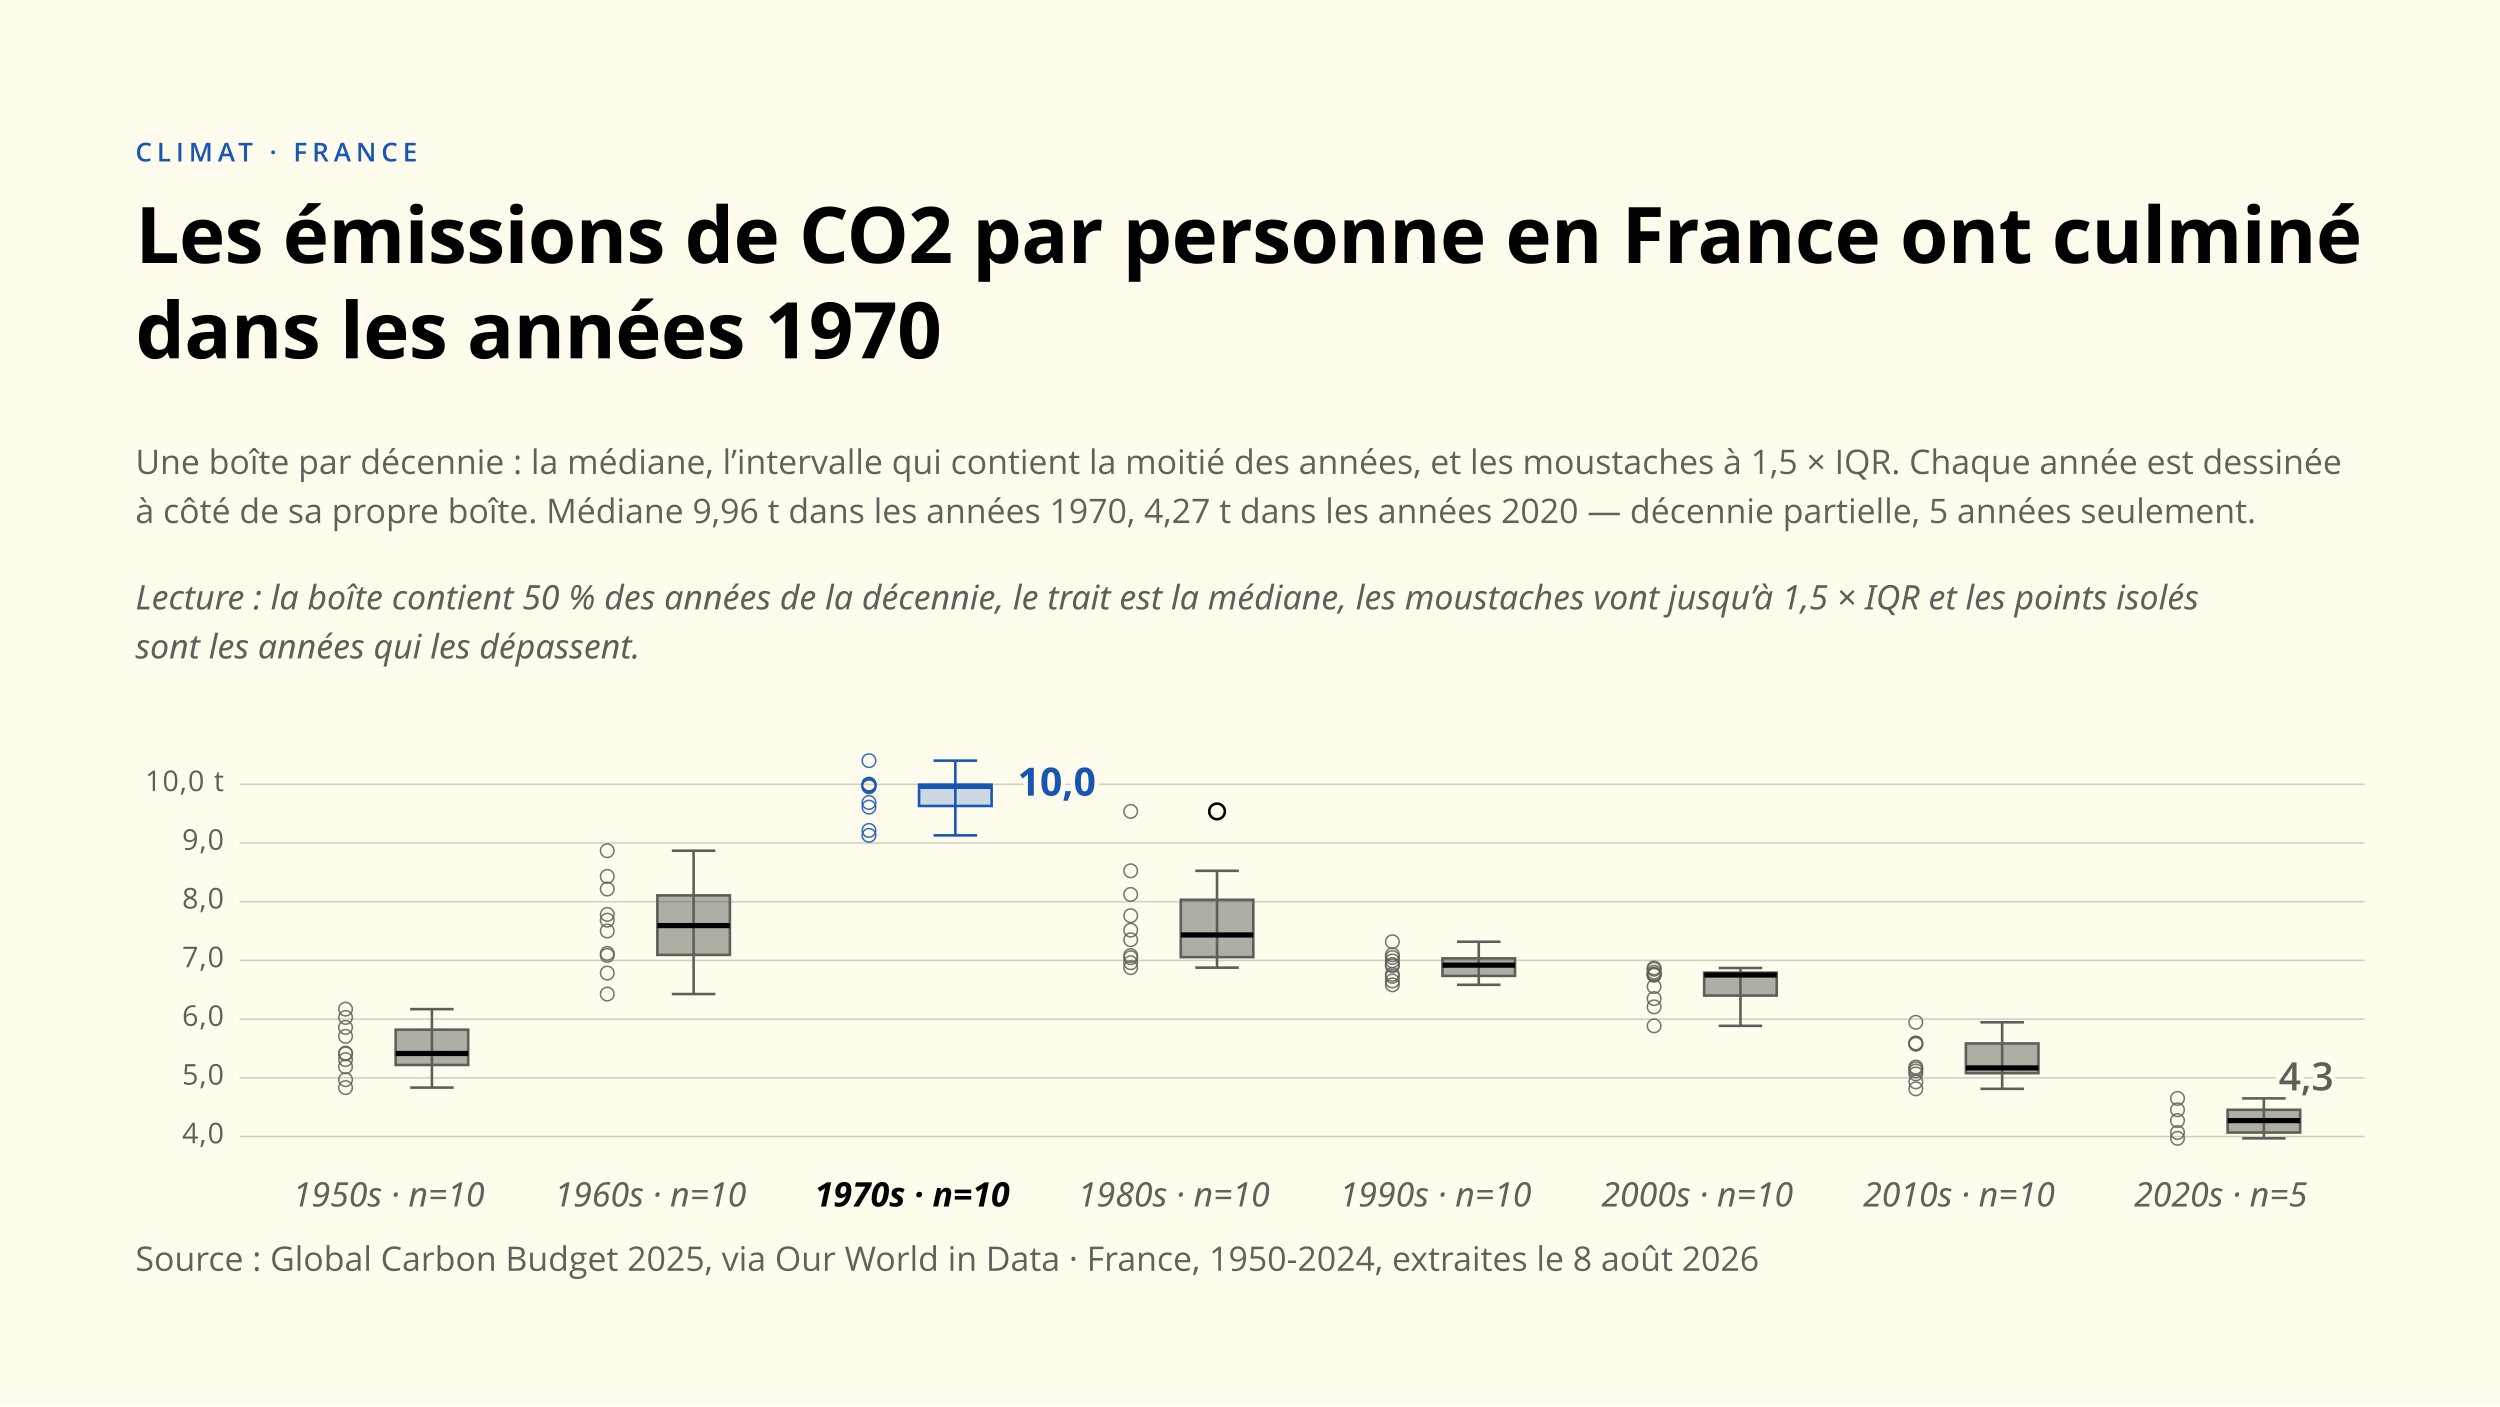
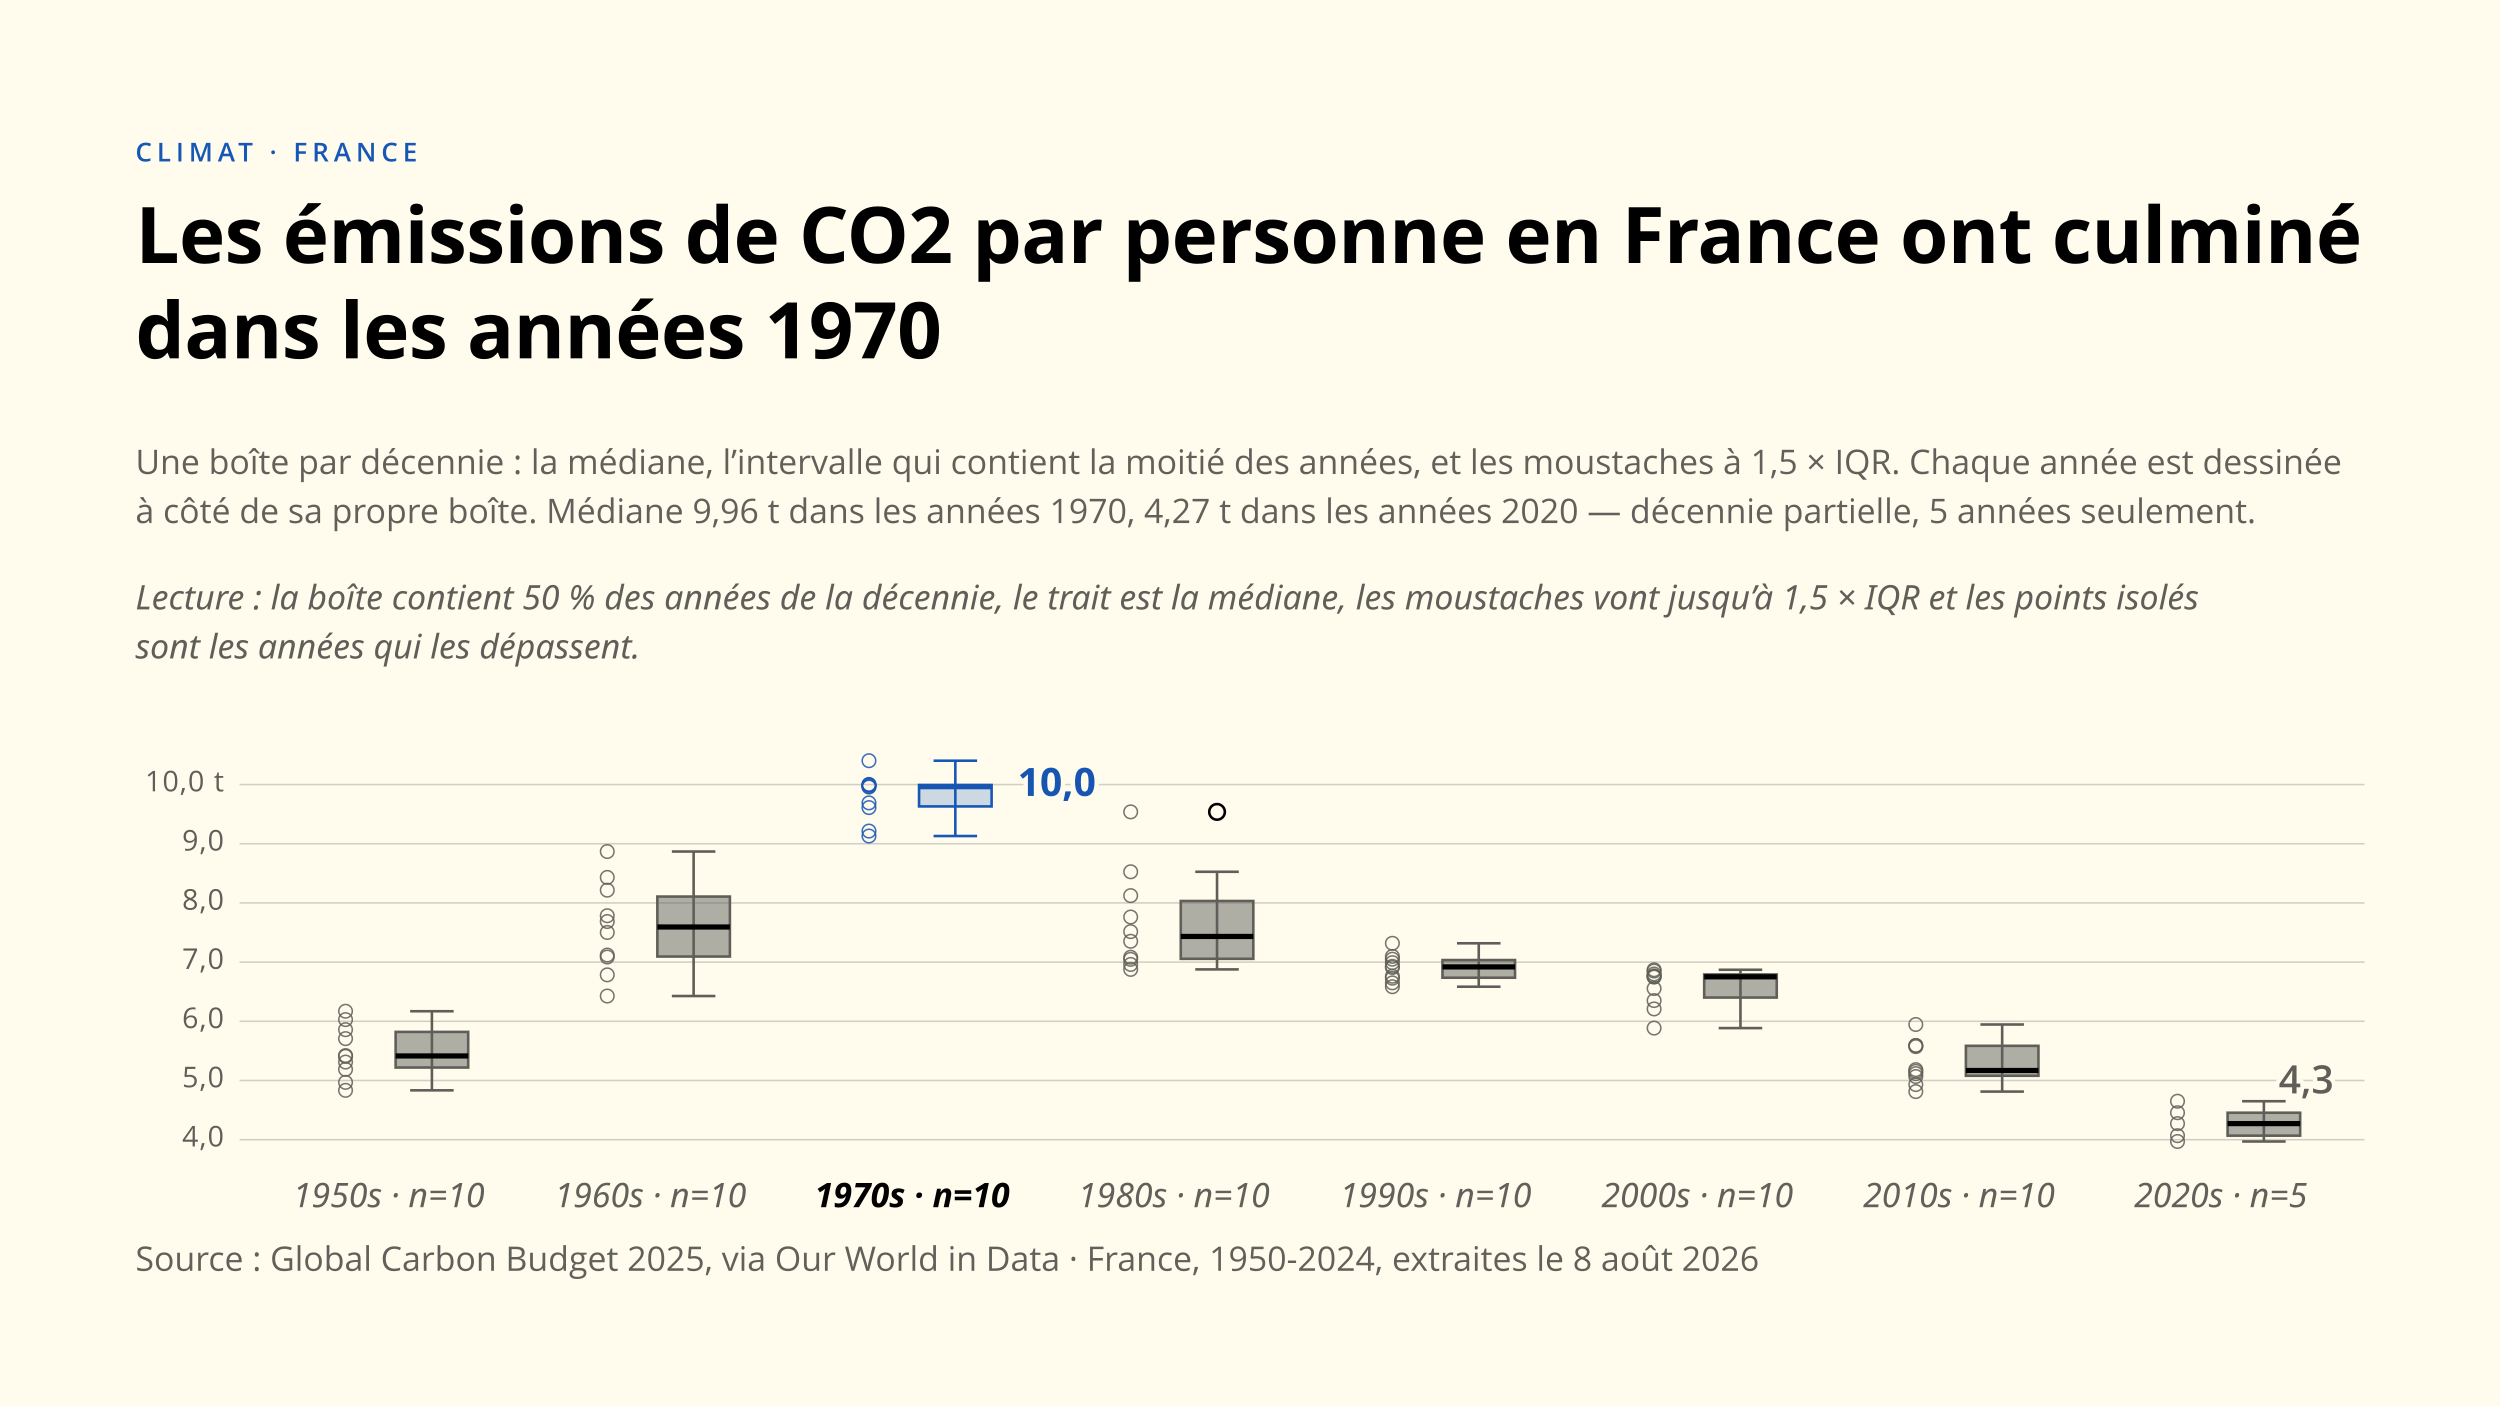
<svg xmlns="http://www.w3.org/2000/svg" width="960" height="540" viewBox="0 0 960 540" role="img" aria-label="Boîtes à moustaches : la répartition des émissions annuelles de CO2 par personne en France, une boîte par décennie de 1950 à 2024, chaque année dessinée en points à côté de sa boîte. La médiane culmine à 9,96 t dans les années 1970 puis baisse à chaque décennie jusqu’à 4,27 t dans les années 2020, une décennie partielle de 5 années.">
  <rect x="0" y="0" width="960" height="540" fill="#FFFCEE" />
  <text x="52" y="62" font-family="Open Sans" font-size="10" font-weight="600" font-style="normal" letter-spacing="1.9" fill="#1757B6">CLIMAT · FRANCE</text>
  <text x="52" y="101" font-family="Merriweather" font-size="30" font-weight="700" font-style="normal" letter-spacing="-0.2" fill="#000000">Les émissions de CO2 par personne en France ont culminé</text>
-   <text x="52" y="137.6" font-family="Merriweather" font-size="30" font-weight="700" font-style="normal" letter-spacing="-0.2" fill="#000000">dans les années 1970</text>
-   <text x="52" y="182" font-family="Open Sans" font-size="13" font-weight="400" font-style="normal" letter-spacing="0" fill="#61605a">Une boîte par décennie : la médiane, l’intervalle qui contient la moitié des années, et les moustaches à 1,5 × IQR. Chaque année est dessinée</text>
-   <text x="52" y="200.85" font-family="Open Sans" font-size="13" font-weight="400" font-style="normal" letter-spacing="0" fill="#61605a">à côté de sa propre boîte. Médiane 9,96 t dans les années 1970, 4,27 t dans les années 2020 — décennie partielle, 5 années seulement.</text>
-   <text x="52" y="234" font-family="Merriweather" font-size="13" font-weight="400" font-style="italic" letter-spacing="0" fill="#5f5e58">Lecture : la boîte contient 50 % des années de la décennie, le trait est la médiane, les moustaches vont jusqu’à 1,5 × IQR et les points isolés</text>
-   <text x="52" y="252.85" font-family="Merriweather" font-size="13" font-weight="400" font-style="italic" letter-spacing="0" fill="#5f5e58">sont les années qui les dépassent.</text>
+   <text x="52" y="137.602" font-family="Merriweather" font-size="30" font-weight="700" font-style="normal" letter-spacing="-0.2" fill="#000000">dans les années 1970</text>
+   <text x="52" y="182.003" font-family="Open Sans" font-size="13" font-weight="400" font-style="normal" letter-spacing="0" fill="#61605a">Une boîte par décennie : la médiane, l’intervalle qui contient la moitié des années, et les moustaches à 1,5 × IQR. Chaque année est dessinée</text>
+   <text x="52" y="200.854" font-family="Open Sans" font-size="13" font-weight="400" font-style="normal" letter-spacing="0" fill="#61605a">à côté de sa propre boîte. Médiane 9,96 t dans les années 1970, 4,27 t dans les années 2020 — décennie partielle, 5 années seulement.</text>
+   <text x="52" y="234.005" font-family="Merriweather" font-size="13" font-weight="400" font-style="italic" letter-spacing="0" fill="#5f5e58">Lecture : la boîte contient 50 % des années de la décennie, le trait est la médiane, les moustaches vont jusqu’à 1,5 × IQR et les points isolés</text>
+   <text x="52" y="252.856" font-family="Merriweather" font-size="13" font-weight="400" font-style="italic" letter-spacing="0" fill="#5f5e58">sont les années qui les dépassent.</text>
  <text x="52" y="488" font-family="Open Sans" font-size="13" font-weight="400" font-style="normal" letter-spacing="0" fill="#61605a">Source : Global Carbon Budget 2025, via Our World in Data · France, 1950-2024, extraites le 8 août 2026</text>
  <g>
-     <line x1="92" x2="908" y1="436.429" y2="436.429" stroke="#d1cfc3" stroke-width="0.6" />
-     <text x="86" y="439.034" text-anchor="end" font-family="Open Sans" font-size="11" font-weight="500" font-style="normal" letter-spacing="0.4" fill="#5f5e58">4,0</text>
+     <line x1="92" x2="908" y1="437.636" y2="437.636" stroke="#d1cfc3" stroke-width="0.6" />
+     <text x="86" y="440.241" text-anchor="end" font-family="Open Sans" font-size="11" font-weight="500" font-style="normal" letter-spacing="0.4" fill="#5f5e58">4,0</text>
  </g>
  <g>
-     <line x1="92" x2="908" y1="413.886" y2="413.886" stroke="#d1cfc3" stroke-width="0.6" />
-     <text x="86" y="416.491" text-anchor="end" font-family="Open Sans" font-size="11" font-weight="500" font-style="normal" letter-spacing="0.4" fill="#5f5e58">5,0</text>
+     <line x1="92" x2="908" y1="414.908" y2="414.908" stroke="#d1cfc3" stroke-width="0.6" />
+     <text x="86" y="417.513" text-anchor="end" font-family="Open Sans" font-size="11" font-weight="500" font-style="normal" letter-spacing="0.4" fill="#5f5e58">5,0</text>
  </g>
  <g>
-     <line x1="92" x2="908" y1="391.343" y2="391.343" stroke="#d1cfc3" stroke-width="0.6" />
-     <text x="86" y="393.948" text-anchor="end" font-family="Open Sans" font-size="11" font-weight="500" font-style="normal" letter-spacing="0.4" fill="#5f5e58">6,0</text>
+     <line x1="92" x2="908" y1="392.181" y2="392.181" stroke="#d1cfc3" stroke-width="0.6" />
+     <text x="86" y="394.786" text-anchor="end" font-family="Open Sans" font-size="11" font-weight="500" font-style="normal" letter-spacing="0.4" fill="#5f5e58">6,0</text>
  </g>
  <g>
-     <line x1="92" x2="908" y1="368.8" y2="368.8" stroke="#d1cfc3" stroke-width="0.6" />
-     <text x="86" y="371.405" text-anchor="end" font-family="Open Sans" font-size="11" font-weight="500" font-style="normal" letter-spacing="0.4" fill="#5f5e58">7,0</text>
+     <line x1="92" x2="908" y1="369.453" y2="369.453" stroke="#d1cfc3" stroke-width="0.6" />
+     <text x="86" y="372.058" text-anchor="end" font-family="Open Sans" font-size="11" font-weight="500" font-style="normal" letter-spacing="0.4" fill="#5f5e58">7,0</text>
  </g>
  <g>
-     <line x1="92" x2="908" y1="346.257" y2="346.257" stroke="#d1cfc3" stroke-width="0.6" />
-     <text x="86" y="348.862" text-anchor="end" font-family="Open Sans" font-size="11" font-weight="500" font-style="normal" letter-spacing="0.4" fill="#5f5e58">8,0</text>
+     <line x1="92" x2="908" y1="346.726" y2="346.726" stroke="#d1cfc3" stroke-width="0.6" />
+     <text x="86" y="349.331" text-anchor="end" font-family="Open Sans" font-size="11" font-weight="500" font-style="normal" letter-spacing="0.4" fill="#5f5e58">8,0</text>
  </g>
  <g>
-     <line x1="92" x2="908" y1="323.714" y2="323.714" stroke="#d1cfc3" stroke-width="0.6" />
-     <text x="86" y="326.319" text-anchor="end" font-family="Open Sans" font-size="11" font-weight="500" font-style="normal" letter-spacing="0.4" fill="#5f5e58">9,0</text>
+     <line x1="92" x2="908" y1="323.999" y2="323.999" stroke="#d1cfc3" stroke-width="0.6" />
+     <text x="86" y="326.604" text-anchor="end" font-family="Open Sans" font-size="11" font-weight="500" font-style="normal" letter-spacing="0.4" fill="#5f5e58">9,0</text>
  </g>
  <g>
-     <line x1="92" x2="908" y1="301.171" y2="301.171" stroke="#d1cfc3" stroke-width="0.6" />
-     <text x="86" y="303.776" text-anchor="end" font-family="Open Sans" font-size="11" font-weight="500" font-style="normal" letter-spacing="0.4" fill="#5f5e58">10,0 t</text>
+     <line x1="92" x2="908" y1="301.271" y2="301.271" stroke="#d1cfc3" stroke-width="0.6" />
+     <text x="86" y="303.876" text-anchor="end" font-family="Open Sans" font-size="11" font-weight="500" font-style="normal" letter-spacing="0.4" fill="#5f5e58">10,0 t</text>
  </g>
  <g>
-     <circle cx="132.691" cy="417.634" r="2.6" fill="none" stroke="#5f5e58" stroke-width="0.6" opacity="0.85" />
-     <circle cx="132.691" cy="404.686" r="2.6" fill="none" stroke="#5f5e58" stroke-width="0.6" opacity="0.85" />
-     <circle cx="132.691" cy="406.869" r="2.6" fill="none" stroke="#5f5e58" stroke-width="0.6" opacity="0.85" />
-     <circle cx="132.691" cy="414.599" r="2.6" fill="none" stroke="#5f5e58" stroke-width="0.6" opacity="0.85" />
-     <circle cx="132.691" cy="409.645" r="2.6" fill="none" stroke="#5f5e58" stroke-width="0.6" opacity="0.85" />
-     <circle cx="132.691" cy="404.392" r="2.6" fill="none" stroke="#5f5e58" stroke-width="0.6" opacity="0.85" />
-     <circle cx="132.691" cy="390.698" r="2.6" fill="none" stroke="#5f5e58" stroke-width="0.6" opacity="0.85" />
-     <circle cx="132.691" cy="387.507" r="2.6" fill="none" stroke="#5f5e58" stroke-width="0.6" opacity="0.85" />
-     <circle cx="132.691" cy="394.531" r="2.6" fill="none" stroke="#5f5e58" stroke-width="0.6" opacity="0.85" />
-     <circle cx="132.691" cy="397.941" r="2.6" fill="none" stroke="#5f5e58" stroke-width="0.6" opacity="0.85" />
-     <line x1="165.855" x2="165.855" y1="387.507" y2="417.634" stroke="#5f5e58" stroke-width="1" />
-     <line x1="157.498" x2="174.212" y1="387.507" y2="387.507" stroke="#5f5e58" stroke-width="1" />
-     <line x1="157.498" x2="174.212" y1="417.634" y2="417.634" stroke="#5f5e58" stroke-width="1" />
-     <rect x="151.926" y="395.383" width="27.858" height="13.568" fill="#61605a" fill-opacity="0.5" stroke="#5f5e58" stroke-width="1" />
-     <line x1="151.926" x2="179.784" y1="404.539" y2="404.539" stroke="#000000" stroke-width="2" />
+     <circle cx="132.691" cy="418.688" r="2.6" fill="none" stroke="#5f5e58" stroke-width="0.6" opacity="0.85" />
+     <circle cx="132.691" cy="405.633" r="2.6" fill="none" stroke="#5f5e58" stroke-width="0.6" opacity="0.85" />
+     <circle cx="132.691" cy="407.834" r="2.6" fill="none" stroke="#5f5e58" stroke-width="0.6" opacity="0.85" />
+     <circle cx="132.691" cy="415.627" r="2.6" fill="none" stroke="#5f5e58" stroke-width="0.6" opacity="0.85" />
+     <circle cx="132.691" cy="410.633" r="2.6" fill="none" stroke="#5f5e58" stroke-width="0.6" opacity="0.85" />
+     <circle cx="132.691" cy="405.337" r="2.6" fill="none" stroke="#5f5e58" stroke-width="0.6" opacity="0.85" />
+     <circle cx="132.691" cy="391.53" r="2.6" fill="none" stroke="#5f5e58" stroke-width="0.6" opacity="0.85" />
+     <circle cx="132.691" cy="388.314" r="2.6" fill="none" stroke="#5f5e58" stroke-width="0.6" opacity="0.85" />
+     <circle cx="132.691" cy="395.395" r="2.6" fill="none" stroke="#5f5e58" stroke-width="0.6" opacity="0.85" />
+     <circle cx="132.691" cy="398.833" r="2.6" fill="none" stroke="#5f5e58" stroke-width="0.6" opacity="0.85" />
+     <line x1="165.855" x2="165.855" y1="388.314" y2="418.688" stroke="#5f5e58" stroke-width="1" />
+     <line x1="157.498" x2="174.212" y1="388.314" y2="388.314" stroke="#5f5e58" stroke-width="1" />
+     <line x1="157.498" x2="174.212" y1="418.688" y2="418.688" stroke="#5f5e58" stroke-width="1" />
+     <rect x="151.926" y="396.254" width="27.858" height="13.679" fill="#61605a" fill-opacity="0.5" stroke="#5f5e58" stroke-width="1" />
+     <line x1="151.926" x2="179.784" y1="405.485" y2="405.485" stroke="#000000" stroke-width="2" />
  </g>
  <g>
-     <circle cx="233.188" cy="381.716" r="2.6" fill="none" stroke="#5f5e58" stroke-width="0.6" opacity="0.85" />
-     <circle cx="233.188" cy="373.653" r="2.6" fill="none" stroke="#5f5e58" stroke-width="0.6" opacity="0.85" />
-     <circle cx="233.188" cy="366.862" r="2.6" fill="none" stroke="#5f5e58" stroke-width="0.6" opacity="0.85" />
-     <circle cx="233.188" cy="366.114" r="2.6" fill="none" stroke="#5f5e58" stroke-width="0.6" opacity="0.85" />
-     <circle cx="233.188" cy="353.339" r="2.6" fill="none" stroke="#5f5e58" stroke-width="0.6" opacity="0.85" />
-     <circle cx="233.188" cy="357.506" r="2.6" fill="none" stroke="#5f5e58" stroke-width="0.6" opacity="0.85" />
-     <circle cx="233.188" cy="351.134" r="2.6" fill="none" stroke="#5f5e58" stroke-width="0.6" opacity="0.85" />
-     <circle cx="233.188" cy="341.395" r="2.6" fill="none" stroke="#5f5e58" stroke-width="0.6" opacity="0.85" />
-     <circle cx="233.188" cy="336.536" r="2.6" fill="none" stroke="#5f5e58" stroke-width="0.6" opacity="0.85" />
-     <circle cx="233.188" cy="326.678" r="2.6" fill="none" stroke="#5f5e58" stroke-width="0.6" opacity="0.85" />
-     <line x1="266.351" x2="266.351" y1="326.678" y2="381.716" stroke="#5f5e58" stroke-width="1" />
-     <line x1="257.994" x2="274.709" y1="326.678" y2="326.678" stroke="#5f5e58" stroke-width="1" />
-     <line x1="257.994" x2="274.709" y1="381.716" y2="381.716" stroke="#5f5e58" stroke-width="1" />
-     <rect x="252.423" y="343.83" width="27.858" height="22.846" fill="#61605a" fill-opacity="0.5" stroke="#5f5e58" stroke-width="1" />
-     <line x1="252.423" x2="280.28" y1="355.422" y2="355.422" stroke="#000000" stroke-width="2" />
+     <circle cx="233.188" cy="382.475" r="2.6" fill="none" stroke="#5f5e58" stroke-width="0.6" opacity="0.85" />
+     <circle cx="233.188" cy="374.346" r="2.6" fill="none" stroke="#5f5e58" stroke-width="0.6" opacity="0.85" />
+     <circle cx="233.188" cy="367.5" r="2.6" fill="none" stroke="#5f5e58" stroke-width="0.6" opacity="0.85" />
+     <circle cx="233.188" cy="366.746" r="2.6" fill="none" stroke="#5f5e58" stroke-width="0.6" opacity="0.85" />
+     <circle cx="233.188" cy="353.865" r="2.6" fill="none" stroke="#5f5e58" stroke-width="0.6" opacity="0.85" />
+     <circle cx="233.188" cy="358.067" r="2.6" fill="none" stroke="#5f5e58" stroke-width="0.6" opacity="0.85" />
+     <circle cx="233.188" cy="351.643" r="2.6" fill="none" stroke="#5f5e58" stroke-width="0.6" opacity="0.85" />
+     <circle cx="233.188" cy="341.824" r="2.6" fill="none" stroke="#5f5e58" stroke-width="0.6" opacity="0.85" />
+     <circle cx="233.188" cy="336.926" r="2.6" fill="none" stroke="#5f5e58" stroke-width="0.6" opacity="0.85" />
+     <circle cx="233.188" cy="326.986" r="2.6" fill="none" stroke="#5f5e58" stroke-width="0.6" opacity="0.85" />
+     <line x1="266.351" x2="266.351" y1="326.986" y2="382.475" stroke="#5f5e58" stroke-width="1" />
+     <line x1="257.994" x2="274.709" y1="326.986" y2="326.986" stroke="#5f5e58" stroke-width="1" />
+     <line x1="257.994" x2="274.709" y1="382.475" y2="382.475" stroke="#5f5e58" stroke-width="1" />
+     <rect x="252.423" y="344.279" width="27.858" height="23.033" fill="#61605a" fill-opacity="0.5" stroke="#5f5e58" stroke-width="1" />
+     <line x1="252.423" x2="280.28" y1="355.966" y2="355.966" stroke="#000000" stroke-width="2" />
  </g>
  <g>
-     <circle cx="333.684" cy="320.773" r="2.6" fill="none" stroke="#1755b2" stroke-width="0.6" opacity="0.85" />
-     <circle cx="333.684" cy="308.153" r="2.6" fill="none" stroke="#1755b2" stroke-width="0.6" opacity="0.85" />
-     <circle cx="333.684" cy="301.104" r="2.6" fill="none" stroke="#1755b2" stroke-width="0.6" opacity="0.85" />
-     <circle cx="333.684" cy="292.085" r="2.6" fill="none" stroke="#1755b2" stroke-width="0.6" opacity="0.85" />
-     <circle cx="333.684" cy="301.305" r="2.6" fill="none" stroke="#1755b2" stroke-width="0.6" opacity="0.85" />
-     <circle cx="333.684" cy="318.882" r="2.6" fill="none" stroke="#1755b2" stroke-width="0.6" opacity="0.85" />
-     <circle cx="333.684" cy="302.116" r="2.6" fill="none" stroke="#1755b2" stroke-width="0.6" opacity="0.85" />
-     <circle cx="333.684" cy="309.944" r="2.6" fill="none" stroke="#1755b2" stroke-width="0.6" opacity="0.85" />
-     <circle cx="333.684" cy="301.852" r="2.6" fill="none" stroke="#1755b2" stroke-width="0.6" opacity="0.85" />
-     <circle cx="333.684" cy="301.405" r="2.6" fill="none" stroke="#1755b2" stroke-width="0.6" opacity="0.85" />
-     <line x1="366.848" x2="366.848" y1="292.085" y2="320.773" stroke="#1757B6" stroke-width="1" />
-     <line x1="358.49" x2="375.205" y1="292.085" y2="292.085" stroke="#1757B6" stroke-width="1" />
-     <line x1="358.49" x2="375.205" y1="320.773" y2="320.773" stroke="#1757B6" stroke-width="1" />
-     <rect x="352.919" y="301.33" width="27.858" height="8.166" fill="#1757B6" fill-opacity="0.22" stroke="#1757B6" stroke-width="1" />
-     <line x1="352.919" x2="380.776" y1="301.984" y2="301.984" stroke="#1755b2" stroke-width="2" />
+     <circle cx="333.684" cy="321.034" r="2.6" fill="none" stroke="#1755b2" stroke-width="0.6" opacity="0.85" />
+     <circle cx="333.684" cy="308.31" r="2.6" fill="none" stroke="#1755b2" stroke-width="0.6" opacity="0.85" />
+     <circle cx="333.684" cy="301.203" r="2.6" fill="none" stroke="#1755b2" stroke-width="0.6" opacity="0.85" />
+     <circle cx="333.684" cy="292.111" r="2.6" fill="none" stroke="#1755b2" stroke-width="0.6" opacity="0.85" />
+     <circle cx="333.684" cy="301.406" r="2.6" fill="none" stroke="#1755b2" stroke-width="0.6" opacity="0.85" />
+     <circle cx="333.684" cy="319.127" r="2.6" fill="none" stroke="#1755b2" stroke-width="0.6" opacity="0.85" />
+     <circle cx="333.684" cy="302.224" r="2.6" fill="none" stroke="#1755b2" stroke-width="0.6" opacity="0.85" />
+     <circle cx="333.684" cy="310.116" r="2.6" fill="none" stroke="#1755b2" stroke-width="0.6" opacity="0.85" />
+     <circle cx="333.684" cy="301.958" r="2.6" fill="none" stroke="#1755b2" stroke-width="0.6" opacity="0.85" />
+     <circle cx="333.684" cy="301.507" r="2.6" fill="none" stroke="#1755b2" stroke-width="0.6" opacity="0.85" />
+     <line x1="366.848" x2="366.848" y1="292.111" y2="321.034" stroke="#1757B6" stroke-width="1" />
+     <line x1="358.49" x2="375.205" y1="292.111" y2="292.111" stroke="#1757B6" stroke-width="1" />
+     <line x1="358.49" x2="375.205" y1="321.034" y2="321.034" stroke="#1757B6" stroke-width="1" />
+     <rect x="352.919" y="301.431" width="27.858" height="8.233" fill="#1757B6" fill-opacity="0.22" stroke="#1757B6" stroke-width="1" />
+     <line x1="352.919" x2="380.776" y1="302.091" y2="302.091" stroke="#1755b2" stroke-width="2" />
  </g>
  <g>
-     <circle cx="434.18" cy="311.578" r="2.6" fill="none" stroke="#5f5e58" stroke-width="0.6" opacity="0.85" />
-     <circle cx="434.18" cy="334.392" r="2.6" fill="none" stroke="#5f5e58" stroke-width="0.6" opacity="0.85" />
-     <circle cx="434.18" cy="343.475" r="2.6" fill="none" stroke="#5f5e58" stroke-width="0.6" opacity="0.85" />
-     <circle cx="434.18" cy="351.627" r="2.6" fill="none" stroke="#5f5e58" stroke-width="0.6" opacity="0.85" />
-     <circle cx="434.18" cy="357.189" r="2.6" fill="none" stroke="#5f5e58" stroke-width="0.6" opacity="0.85" />
-     <circle cx="434.18" cy="360.862" r="2.6" fill="none" stroke="#5f5e58" stroke-width="0.6" opacity="0.85" />
-     <circle cx="434.18" cy="367.748" r="2.6" fill="none" stroke="#5f5e58" stroke-width="0.6" opacity="0.85" />
-     <circle cx="434.18" cy="369.686" r="2.6" fill="none" stroke="#5f5e58" stroke-width="0.6" opacity="0.85" />
-     <circle cx="434.18" cy="371.572" r="2.6" fill="none" stroke="#5f5e58" stroke-width="0.6" opacity="0.85" />
-     <circle cx="434.18" cy="366.941" r="2.6" fill="none" stroke="#5f5e58" stroke-width="0.6" opacity="0.85" />
-     <line x1="467.344" x2="467.344" y1="334.392" y2="371.572" stroke="#5f5e58" stroke-width="1" />
-     <line x1="458.987" x2="475.701" y1="334.392" y2="334.392" stroke="#5f5e58" stroke-width="1" />
-     <line x1="458.987" x2="475.701" y1="371.572" y2="371.572" stroke="#5f5e58" stroke-width="1" />
-     <rect x="453.415" y="345.513" width="27.858" height="22.033" fill="#61605a" fill-opacity="0.5" stroke="#5f5e58" stroke-width="1" />
-     <line x1="453.415" x2="481.273" y1="359.025" y2="359.025" stroke="#000000" stroke-width="2" />
-     <circle cx="467.344" cy="311.578" r="3" fill="none" stroke="#000000" stroke-width="1" />
+     <circle cx="434.18" cy="311.763" r="2.6" fill="none" stroke="#5f5e58" stroke-width="0.6" opacity="0.85" />
+     <circle cx="434.18" cy="334.764" r="2.6" fill="none" stroke="#5f5e58" stroke-width="0.6" opacity="0.85" />
+     <circle cx="434.18" cy="343.921" r="2.6" fill="none" stroke="#5f5e58" stroke-width="0.6" opacity="0.85" />
+     <circle cx="434.18" cy="352.14" r="2.6" fill="none" stroke="#5f5e58" stroke-width="0.6" opacity="0.85" />
+     <circle cx="434.18" cy="357.747" r="2.6" fill="none" stroke="#5f5e58" stroke-width="0.6" opacity="0.85" />
+     <circle cx="434.18" cy="361.45" r="2.6" fill="none" stroke="#5f5e58" stroke-width="0.6" opacity="0.85" />
+     <circle cx="434.18" cy="368.393" r="2.6" fill="none" stroke="#5f5e58" stroke-width="0.6" opacity="0.85" />
+     <circle cx="434.18" cy="370.347" r="2.6" fill="none" stroke="#5f5e58" stroke-width="0.6" opacity="0.85" />
+     <circle cx="434.18" cy="372.249" r="2.6" fill="none" stroke="#5f5e58" stroke-width="0.6" opacity="0.85" />
+     <circle cx="434.18" cy="367.58" r="2.6" fill="none" stroke="#5f5e58" stroke-width="0.6" opacity="0.85" />
+     <line x1="467.344" x2="467.344" y1="334.764" y2="372.249" stroke="#5f5e58" stroke-width="1" />
+     <line x1="458.987" x2="475.701" y1="334.764" y2="334.764" stroke="#5f5e58" stroke-width="1" />
+     <line x1="458.987" x2="475.701" y1="372.249" y2="372.249" stroke="#5f5e58" stroke-width="1" />
+     <rect x="453.415" y="345.976" width="27.858" height="22.214" fill="#61605a" fill-opacity="0.5" stroke="#5f5e58" stroke-width="1" />
+     <line x1="453.415" x2="481.273" y1="359.599" y2="359.599" stroke="#000000" stroke-width="2" />
+     <circle cx="467.344" cy="311.763" r="3" fill="none" stroke="#000000" stroke-width="1" />
  </g>
  <g>
-     <circle cx="534.676" cy="370.393" r="2.6" fill="none" stroke="#5f5e58" stroke-width="0.6" opacity="0.85" />
-     <circle cx="534.676" cy="361.629" r="2.6" fill="none" stroke="#5f5e58" stroke-width="0.6" opacity="0.85" />
-     <circle cx="534.676" cy="366.627" r="2.6" fill="none" stroke="#5f5e58" stroke-width="0.6" opacity="0.85" />
-     <circle cx="534.676" cy="374.931" r="2.6" fill="none" stroke="#5f5e58" stroke-width="0.6" opacity="0.85" />
-     <circle cx="534.676" cy="378.165" r="2.6" fill="none" stroke="#5f5e58" stroke-width="0.6" opacity="0.85" />
-     <circle cx="534.676" cy="376.698" r="2.6" fill="none" stroke="#5f5e58" stroke-width="0.6" opacity="0.85" />
-     <circle cx="534.676" cy="370.851" r="2.6" fill="none" stroke="#5f5e58" stroke-width="0.6" opacity="0.85" />
-     <circle cx="534.676" cy="374.172" r="2.6" fill="none" stroke="#5f5e58" stroke-width="0.6" opacity="0.85" />
-     <circle cx="534.676" cy="367.686" r="2.6" fill="none" stroke="#5f5e58" stroke-width="0.6" opacity="0.85" />
-     <circle cx="534.676" cy="368.998" r="2.6" fill="none" stroke="#5f5e58" stroke-width="0.6" opacity="0.85" />
-     <line x1="567.84" x2="567.84" y1="361.629" y2="378.165" stroke="#5f5e58" stroke-width="1" />
-     <line x1="559.483" x2="576.197" y1="361.629" y2="361.629" stroke="#5f5e58" stroke-width="1" />
-     <line x1="559.483" x2="576.197" y1="378.165" y2="378.165" stroke="#5f5e58" stroke-width="1" />
-     <rect x="553.911" y="368.014" width="27.858" height="6.727" fill="#61605a" fill-opacity="0.5" stroke="#5f5e58" stroke-width="1" />
-     <line x1="553.911" x2="581.769" y1="370.622" y2="370.622" stroke="#000000" stroke-width="2" />
+     <circle cx="534.676" cy="371.059" r="2.6" fill="none" stroke="#5f5e58" stroke-width="0.6" opacity="0.85" />
+     <circle cx="534.676" cy="362.224" r="2.6" fill="none" stroke="#5f5e58" stroke-width="0.6" opacity="0.85" />
+     <circle cx="534.676" cy="367.262" r="2.6" fill="none" stroke="#5f5e58" stroke-width="0.6" opacity="0.85" />
+     <circle cx="534.676" cy="375.634" r="2.6" fill="none" stroke="#5f5e58" stroke-width="0.6" opacity="0.85" />
+     <circle cx="534.676" cy="378.895" r="2.6" fill="none" stroke="#5f5e58" stroke-width="0.6" opacity="0.85" />
+     <circle cx="534.676" cy="377.416" r="2.6" fill="none" stroke="#5f5e58" stroke-width="0.6" opacity="0.85" />
+     <circle cx="534.676" cy="371.522" r="2.6" fill="none" stroke="#5f5e58" stroke-width="0.6" opacity="0.85" />
+     <circle cx="534.676" cy="374.87" r="2.6" fill="none" stroke="#5f5e58" stroke-width="0.6" opacity="0.85" />
+     <circle cx="534.676" cy="368.33" r="2.6" fill="none" stroke="#5f5e58" stroke-width="0.6" opacity="0.85" />
+     <circle cx="534.676" cy="369.653" r="2.6" fill="none" stroke="#5f5e58" stroke-width="0.6" opacity="0.85" />
+     <line x1="567.84" x2="567.84" y1="362.224" y2="378.895" stroke="#5f5e58" stroke-width="1" />
+     <line x1="559.483" x2="576.197" y1="362.224" y2="362.224" stroke="#5f5e58" stroke-width="1" />
+     <line x1="559.483" x2="576.197" y1="378.895" y2="378.895" stroke="#5f5e58" stroke-width="1" />
+     <rect x="553.911" y="368.661" width="27.858" height="6.782" fill="#61605a" fill-opacity="0.5" stroke="#5f5e58" stroke-width="1" />
+     <line x1="553.911" x2="581.769" y1="371.291" y2="371.291" stroke="#000000" stroke-width="2" />
  </g>
  <g>
-     <circle cx="635.173" cy="372.189" r="2.6" fill="none" stroke="#5f5e58" stroke-width="0.6" opacity="0.85" />
-     <circle cx="635.173" cy="371.714" r="2.6" fill="none" stroke="#5f5e58" stroke-width="0.6" opacity="0.85" />
-     <circle cx="635.173" cy="374.504" r="2.6" fill="none" stroke="#5f5e58" stroke-width="0.6" opacity="0.85" />
-     <circle cx="635.173" cy="373.327" r="2.6" fill="none" stroke="#5f5e58" stroke-width="0.6" opacity="0.85" />
-     <circle cx="635.173" cy="374.016" r="2.6" fill="none" stroke="#5f5e58" stroke-width="0.6" opacity="0.85" />
-     <circle cx="635.173" cy="374.299" r="2.6" fill="none" stroke="#5f5e58" stroke-width="0.6" opacity="0.85" />
-     <circle cx="635.173" cy="378.856" r="2.6" fill="none" stroke="#5f5e58" stroke-width="0.6" opacity="0.85" />
-     <circle cx="635.173" cy="383.447" r="2.6" fill="none" stroke="#5f5e58" stroke-width="0.6" opacity="0.85" />
-     <circle cx="635.173" cy="386.634" r="2.6" fill="none" stroke="#5f5e58" stroke-width="0.6" opacity="0.85" />
-     <circle cx="635.173" cy="393.927" r="2.6" fill="none" stroke="#5f5e58" stroke-width="0.6" opacity="0.85" />
-     <line x1="668.336" x2="668.336" y1="371.714" y2="393.927" stroke="#5f5e58" stroke-width="1" />
-     <line x1="659.979" x2="676.694" y1="371.714" y2="371.714" stroke="#5f5e58" stroke-width="1" />
-     <line x1="659.979" x2="676.694" y1="393.927" y2="393.927" stroke="#5f5e58" stroke-width="1" />
-     <rect x="654.408" y="373.499" width="27.858" height="8.8" fill="#61605a" fill-opacity="0.5" stroke="#5f5e58" stroke-width="1" />
-     <line x1="654.408" x2="682.265" y1="374.401" y2="374.401" stroke="#000000" stroke-width="2" />
+     <circle cx="635.173" cy="372.87" r="2.6" fill="none" stroke="#5f5e58" stroke-width="0.6" opacity="0.85" />
+     <circle cx="635.173" cy="372.392" r="2.6" fill="none" stroke="#5f5e58" stroke-width="0.6" opacity="0.85" />
+     <circle cx="635.173" cy="375.204" r="2.6" fill="none" stroke="#5f5e58" stroke-width="0.6" opacity="0.85" />
+     <circle cx="635.173" cy="374.018" r="2.6" fill="none" stroke="#5f5e58" stroke-width="0.6" opacity="0.85" />
+     <circle cx="635.173" cy="374.712" r="2.6" fill="none" stroke="#5f5e58" stroke-width="0.6" opacity="0.85" />
+     <circle cx="635.173" cy="374.997" r="2.6" fill="none" stroke="#5f5e58" stroke-width="0.6" opacity="0.85" />
+     <circle cx="635.173" cy="379.592" r="2.6" fill="none" stroke="#5f5e58" stroke-width="0.6" opacity="0.85" />
+     <circle cx="635.173" cy="384.221" r="2.6" fill="none" stroke="#5f5e58" stroke-width="0.6" opacity="0.85" />
+     <circle cx="635.173" cy="387.434" r="2.6" fill="none" stroke="#5f5e58" stroke-width="0.6" opacity="0.85" />
+     <circle cx="635.173" cy="394.786" r="2.6" fill="none" stroke="#5f5e58" stroke-width="0.6" opacity="0.85" />
+     <line x1="668.336" x2="668.336" y1="372.392" y2="394.786" stroke="#5f5e58" stroke-width="1" />
+     <line x1="659.979" x2="676.694" y1="372.392" y2="372.392" stroke="#5f5e58" stroke-width="1" />
+     <line x1="659.979" x2="676.694" y1="394.786" y2="394.786" stroke="#5f5e58" stroke-width="1" />
+     <rect x="654.408" y="374.191" width="27.858" height="8.872" fill="#61605a" fill-opacity="0.5" stroke="#5f5e58" stroke-width="1" />
+     <line x1="654.408" x2="682.265" y1="375.101" y2="375.101" stroke="#000000" stroke-width="2" />
  </g>
  <g>
-     <circle cx="735.669" cy="392.56" r="2.6" fill="none" stroke="#5f5e58" stroke-width="0.6" opacity="0.85" />
-     <circle cx="735.669" cy="400.99" r="2.6" fill="none" stroke="#5f5e58" stroke-width="0.6" opacity="0.85" />
-     <circle cx="735.669" cy="400.581" r="2.6" fill="none" stroke="#5f5e58" stroke-width="0.6" opacity="0.85" />
-     <circle cx="735.669" cy="400.555" r="2.6" fill="none" stroke="#5f5e58" stroke-width="0.6" opacity="0.85" />
-     <circle cx="735.669" cy="412.371" r="2.6" fill="none" stroke="#5f5e58" stroke-width="0.6" opacity="0.85" />
-     <circle cx="735.669" cy="411.264" r="2.6" fill="none" stroke="#5f5e58" stroke-width="0.6" opacity="0.85" />
-     <circle cx="735.669" cy="410.401" r="2.6" fill="none" stroke="#5f5e58" stroke-width="0.6" opacity="0.85" />
-     <circle cx="735.669" cy="409.761" r="2.6" fill="none" stroke="#5f5e58" stroke-width="0.6" opacity="0.85" />
-     <circle cx="735.669" cy="415.433" r="2.6" fill="none" stroke="#5f5e58" stroke-width="0.6" opacity="0.85" />
-     <circle cx="735.669" cy="418.113" r="2.6" fill="none" stroke="#5f5e58" stroke-width="0.6" opacity="0.85" />
-     <line x1="768.833" x2="768.833" y1="392.56" y2="418.113" stroke="#5f5e58" stroke-width="1" />
-     <line x1="760.475" x2="777.19" y1="392.56" y2="392.56" stroke="#5f5e58" stroke-width="1" />
-     <line x1="760.475" x2="777.19" y1="418.113" y2="418.113" stroke="#5f5e58" stroke-width="1" />
-     <rect x="754.904" y="400.683" width="27.858" height="11.411" fill="#61605a" fill-opacity="0.5" stroke="#5f5e58" stroke-width="1" />
-     <line x1="754.904" x2="782.762" y1="410.081" y2="410.081" stroke="#000000" stroke-width="2" />
+     <circle cx="735.669" cy="393.408" r="2.6" fill="none" stroke="#5f5e58" stroke-width="0.6" opacity="0.85" />
+     <circle cx="735.669" cy="401.907" r="2.6" fill="none" stroke="#5f5e58" stroke-width="0.6" opacity="0.85" />
+     <circle cx="735.669" cy="401.494" r="2.6" fill="none" stroke="#5f5e58" stroke-width="0.6" opacity="0.85" />
+     <circle cx="735.669" cy="401.469" r="2.6" fill="none" stroke="#5f5e58" stroke-width="0.6" opacity="0.85" />
+     <circle cx="735.669" cy="413.381" r="2.6" fill="none" stroke="#5f5e58" stroke-width="0.6" opacity="0.85" />
+     <circle cx="735.669" cy="412.265" r="2.6" fill="none" stroke="#5f5e58" stroke-width="0.6" opacity="0.85" />
+     <circle cx="735.669" cy="411.395" r="2.6" fill="none" stroke="#5f5e58" stroke-width="0.6" opacity="0.85" />
+     <circle cx="735.669" cy="410.75" r="2.6" fill="none" stroke="#5f5e58" stroke-width="0.6" opacity="0.85" />
+     <circle cx="735.669" cy="416.468" r="2.6" fill="none" stroke="#5f5e58" stroke-width="0.6" opacity="0.85" />
+     <circle cx="735.669" cy="419.17" r="2.6" fill="none" stroke="#5f5e58" stroke-width="0.6" opacity="0.85" />
+     <line x1="768.833" x2="768.833" y1="393.408" y2="419.17" stroke="#5f5e58" stroke-width="1" />
+     <line x1="760.475" x2="777.19" y1="393.408" y2="393.408" stroke="#5f5e58" stroke-width="1" />
+     <line x1="760.475" x2="777.19" y1="419.17" y2="419.17" stroke="#5f5e58" stroke-width="1" />
+     <rect x="754.904" y="401.598" width="27.858" height="11.505" fill="#61605a" fill-opacity="0.5" stroke="#5f5e58" stroke-width="1" />
+     <line x1="754.904" x2="782.762" y1="411.072" y2="411.072" stroke="#000000" stroke-width="2" />
  </g>
  <g>
-     <circle cx="836.165" cy="430.308" r="2.6" fill="none" stroke="#5f5e58" stroke-width="0.6" opacity="0.85" />
-     <circle cx="836.165" cy="421.781" r="2.6" fill="none" stroke="#5f5e58" stroke-width="0.6" opacity="0.85" />
-     <circle cx="836.165" cy="426.159" r="2.6" fill="none" stroke="#5f5e58" stroke-width="0.6" opacity="0.85" />
-     <circle cx="836.165" cy="434.899" r="2.6" fill="none" stroke="#5f5e58" stroke-width="0.6" opacity="0.85" />
-     <circle cx="836.165" cy="437.119" r="2.6" fill="none" stroke="#5f5e58" stroke-width="0.6" opacity="0.85" />
-     <line x1="869.329" x2="869.329" y1="421.781" y2="437.119" stroke="#5f5e58" stroke-width="1" />
-     <line x1="860.972" x2="877.686" y1="421.781" y2="421.781" stroke="#5f5e58" stroke-width="1" />
-     <line x1="860.972" x2="877.686" y1="437.119" y2="437.119" stroke="#5f5e58" stroke-width="1" />
-     <rect x="855.4" y="426.159" width="27.858" height="8.741" fill="#61605a" fill-opacity="0.5" stroke="#5f5e58" stroke-width="1" />
-     <line x1="855.4" x2="883.258" y1="430.308" y2="430.308" stroke="#000000" stroke-width="2" />
+     <circle cx="836.165" cy="431.465" r="2.6" fill="none" stroke="#5f5e58" stroke-width="0.6" opacity="0.85" />
+     <circle cx="836.165" cy="422.869" r="2.6" fill="none" stroke="#5f5e58" stroke-width="0.6" opacity="0.85" />
+     <circle cx="836.165" cy="427.282" r="2.6" fill="none" stroke="#5f5e58" stroke-width="0.6" opacity="0.85" />
+     <circle cx="836.165" cy="436.094" r="2.6" fill="none" stroke="#5f5e58" stroke-width="0.6" opacity="0.85" />
+     <circle cx="836.165" cy="438.332" r="2.6" fill="none" stroke="#5f5e58" stroke-width="0.6" opacity="0.85" />
+     <line x1="869.329" x2="869.329" y1="422.869" y2="438.332" stroke="#5f5e58" stroke-width="1" />
+     <line x1="860.972" x2="877.686" y1="422.869" y2="422.869" stroke="#5f5e58" stroke-width="1" />
+     <line x1="860.972" x2="877.686" y1="438.332" y2="438.332" stroke="#5f5e58" stroke-width="1" />
+     <rect x="855.4" y="427.282" width="27.858" height="8.812" fill="#61605a" fill-opacity="0.5" stroke="#5f5e58" stroke-width="1" />
+     <line x1="855.4" x2="883.258" y1="431.465" y2="431.465" stroke="#000000" stroke-width="2" />
  </g>
-   <text x="149.273" y="463.3" text-anchor="middle" font-family="Merriweather" font-size="13" font-weight="400" font-style="italic" letter-spacing="0" fill="#61605a">1950s · n=10</text>
-   <text x="249.769" y="463.3" text-anchor="middle" font-family="Merriweather" font-size="13" font-weight="400" font-style="italic" letter-spacing="0" fill="#61605a">1960s · n=10</text>
-   <text x="350.266" y="463.3" text-anchor="middle" font-family="Merriweather" font-size="13" font-weight="700" font-style="italic" letter-spacing="0" fill="#000000">1970s · n=10</text>
-   <text x="450.762" y="463.3" text-anchor="middle" font-family="Merriweather" font-size="13" font-weight="400" font-style="italic" letter-spacing="0" fill="#61605a">1980s · n=10</text>
-   <text x="551.258" y="463.3" text-anchor="middle" font-family="Merriweather" font-size="13" font-weight="400" font-style="italic" letter-spacing="0" fill="#61605a">1990s · n=10</text>
-   <text x="651.755" y="463.3" text-anchor="middle" font-family="Merriweather" font-size="13" font-weight="400" font-style="italic" letter-spacing="0" fill="#61605a">2000s · n=10</text>
-   <text x="752.251" y="463.3" text-anchor="middle" font-family="Merriweather" font-size="13" font-weight="400" font-style="italic" letter-spacing="0" fill="#61605a">2010s · n=10</text>
-   <text x="852.747" y="463.3" text-anchor="middle" font-family="Merriweather" font-size="13" font-weight="400" font-style="italic" letter-spacing="0" fill="#61605a">2020s · n=5</text>
+   <text x="149.273" y="463.56" text-anchor="middle" font-family="Merriweather" font-size="13" font-weight="400" font-style="italic" letter-spacing="0" fill="#61605a">1950s · n=10</text>
+   <text x="249.769" y="463.56" text-anchor="middle" font-family="Merriweather" font-size="13" font-weight="400" font-style="italic" letter-spacing="0" fill="#61605a">1960s · n=10</text>
+   <text x="350.266" y="463.56" text-anchor="middle" font-family="Merriweather" font-size="13" font-weight="700" font-style="italic" letter-spacing="0" fill="#000000">1970s · n=10</text>
+   <text x="450.762" y="463.56" text-anchor="middle" font-family="Merriweather" font-size="13" font-weight="400" font-style="italic" letter-spacing="0" fill="#61605a">1980s · n=10</text>
+   <text x="551.258" y="463.56" text-anchor="middle" font-family="Merriweather" font-size="13" font-weight="400" font-style="italic" letter-spacing="0" fill="#61605a">1990s · n=10</text>
+   <text x="651.755" y="463.56" text-anchor="middle" font-family="Merriweather" font-size="13" font-weight="400" font-style="italic" letter-spacing="0" fill="#61605a">2000s · n=10</text>
+   <text x="752.251" y="463.56" text-anchor="middle" font-family="Merriweather" font-size="13" font-weight="400" font-style="italic" letter-spacing="0" fill="#61605a">2010s · n=10</text>
+   <text x="852.747" y="463.56" text-anchor="middle" font-family="Merriweather" font-size="13" font-weight="400" font-style="italic" letter-spacing="0" fill="#61605a">2020s · n=5</text>
  <g>
-     <text x="390.776" y="305.537" font-family="Open Sans" font-size="15" font-weight="700" font-style="normal" letter-spacing="0" fill="none" stroke="#FFFCEE" stroke-width="3.4" stroke-linejoin="round">10,0</text>
-     <text x="390.776" y="305.537" font-family="Open Sans" font-size="15" font-weight="700" font-style="normal" letter-spacing="0" fill="#1755b2">10,0</text>
+     <text x="390.776" y="305.643" font-family="Open Sans" font-size="15" font-weight="700" font-style="normal" letter-spacing="0" fill="none" stroke="#FFFCEE" stroke-width="3.4" stroke-linejoin="round">10,0</text>
+     <text x="390.776" y="305.643" font-family="Open Sans" font-size="15" font-weight="700" font-style="normal" letter-spacing="0" fill="#1755b2">10,0</text>
  </g>
  <g>
-     <text x="875.011" y="418.704" font-family="Open Sans" font-size="15" font-weight="600" font-style="normal" letter-spacing="0" fill="none" stroke="#FFFCEE" stroke-width="3.4" stroke-linejoin="round">4,3</text>
-     <text x="875.011" y="418.704" font-family="Open Sans" font-size="15" font-weight="600" font-style="normal" letter-spacing="0" fill="#5f5e58">4,3</text>
+     <text x="875.011" y="419.861" font-family="Open Sans" font-size="15" font-weight="600" font-style="normal" letter-spacing="0" fill="none" stroke="#FFFCEE" stroke-width="3.4" stroke-linejoin="round">4,3</text>
+     <text x="875.011" y="419.861" font-family="Open Sans" font-size="15" font-weight="600" font-style="normal" letter-spacing="0" fill="#5f5e58">4,3</text>
  </g>
</svg>
